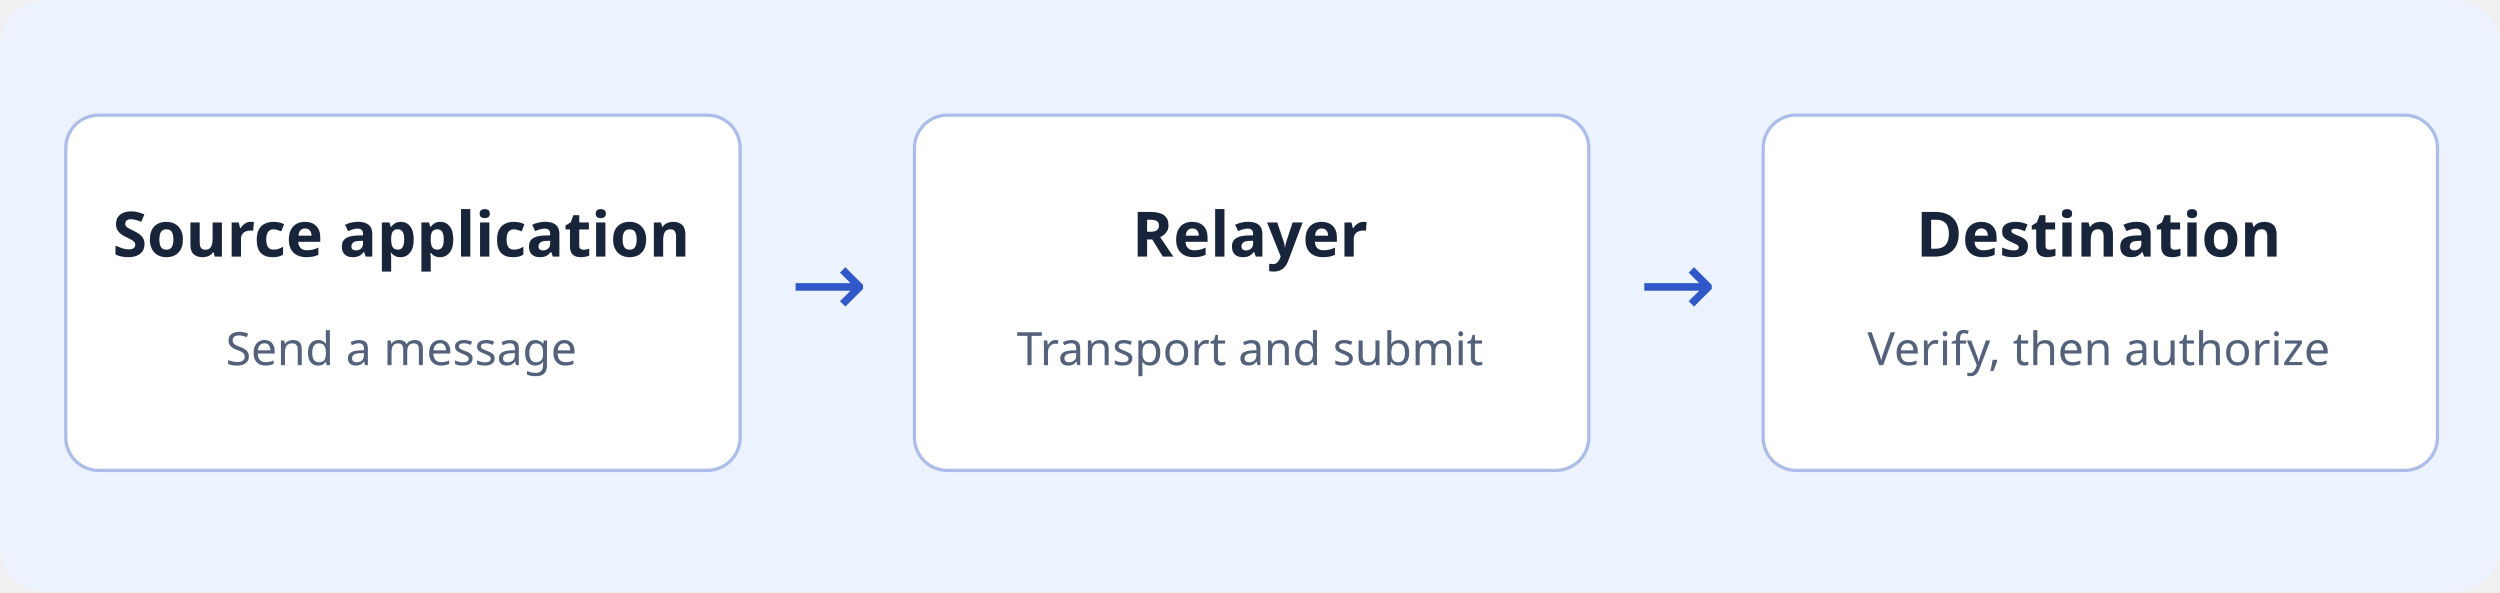
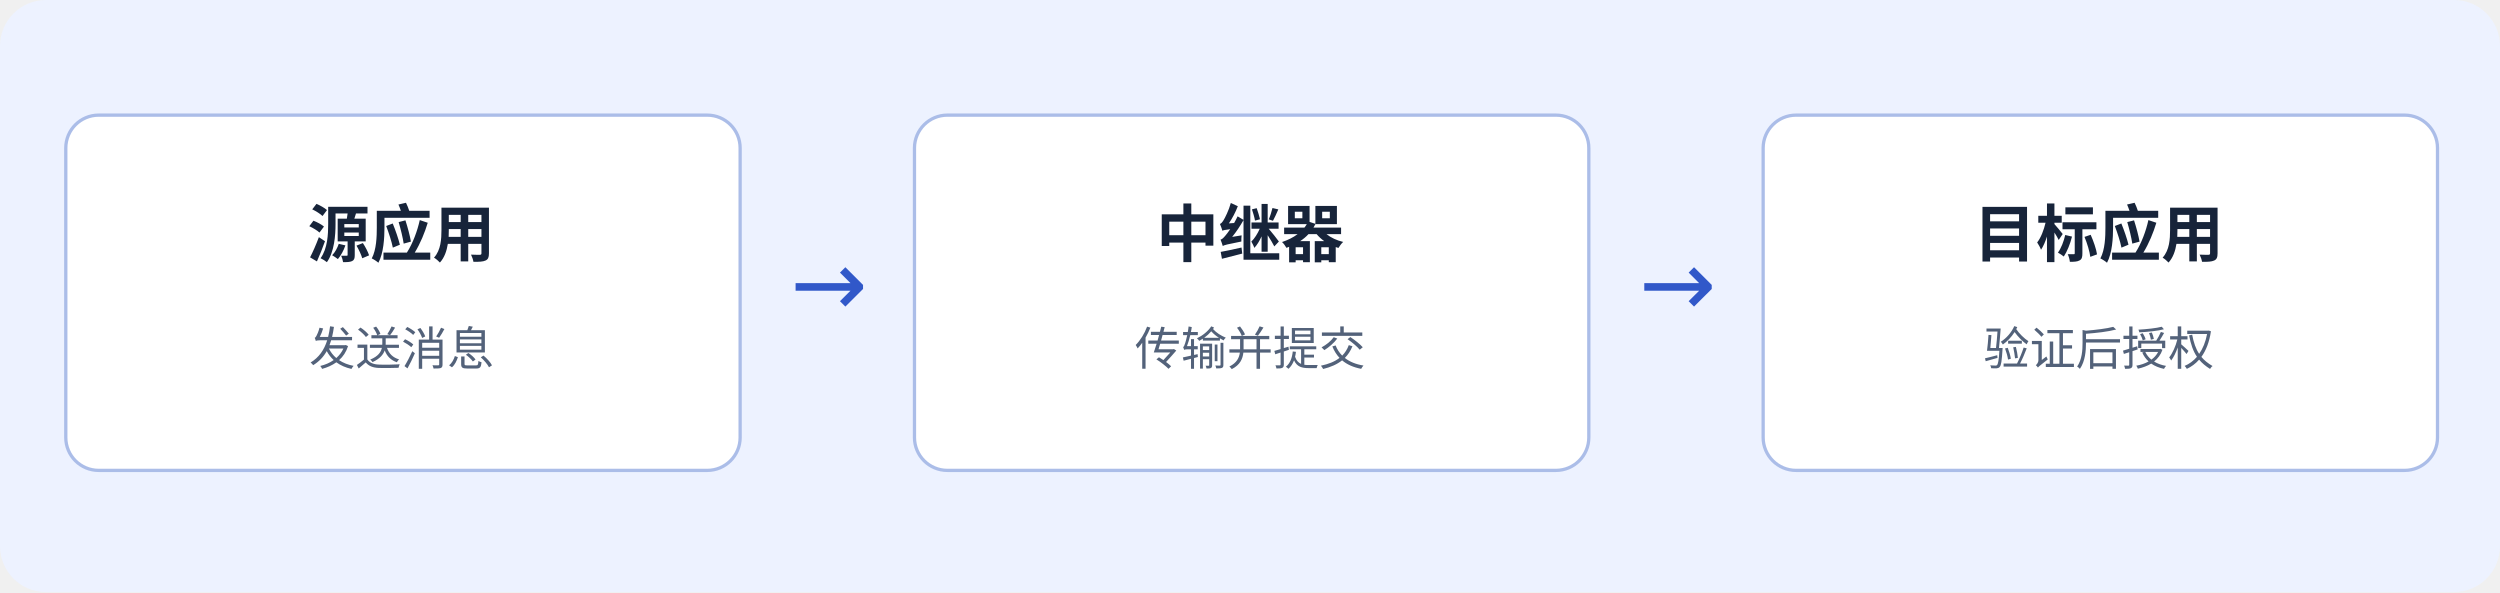
<svg xmlns="http://www.w3.org/2000/svg" width="760" height="180" viewBox="0 0 760 180" role="img" aria-labelledby="title desc">
  <rect width="760" height="180" rx="14" fill="#edf2ff" />
  <g font-family="system-ui, sans-serif" text-anchor="middle">
    <g fill="#fff" stroke="#abbde8">
      <rect x="20" y="35" width="205" height="108" rx="10" />
      <rect x="278" y="35" width="205" height="108" rx="10" />
      <rect x="536" y="35" width="205" height="108" rx="10" />
    </g>
    <g fill="#17243a" font-size="19" font-weight="600">
-       <text x="122" y="78">Source application</text>
-       <text x="380" y="78">Relayer</text>
-       <text x="638" y="78">Destination</text>
+       <text x="122" y="78">源应用</text>
+       <text x="380" y="78">中继器</text>
+       <text x="638" y="78">目标应用</text>
    </g>
    <g fill="#53627a" font-size="14">
-       <text x="122" y="111">Send a message</text>
-       <text x="380" y="111">Transport and submit</text>
-       <text x="638" y="111">Verify, then authorize</text>
+       <text x="122" y="111">发送消息</text>
+       <text x="380" y="111">传输并提交</text>
+       <text x="638" y="111">验证后授权</text>
    </g>
    <g fill="#3158c9" font-size="28">
      <text x="252" y="96">→</text>
      <text x="510" y="96">→</text>
    </g>
  </g>
</svg>
